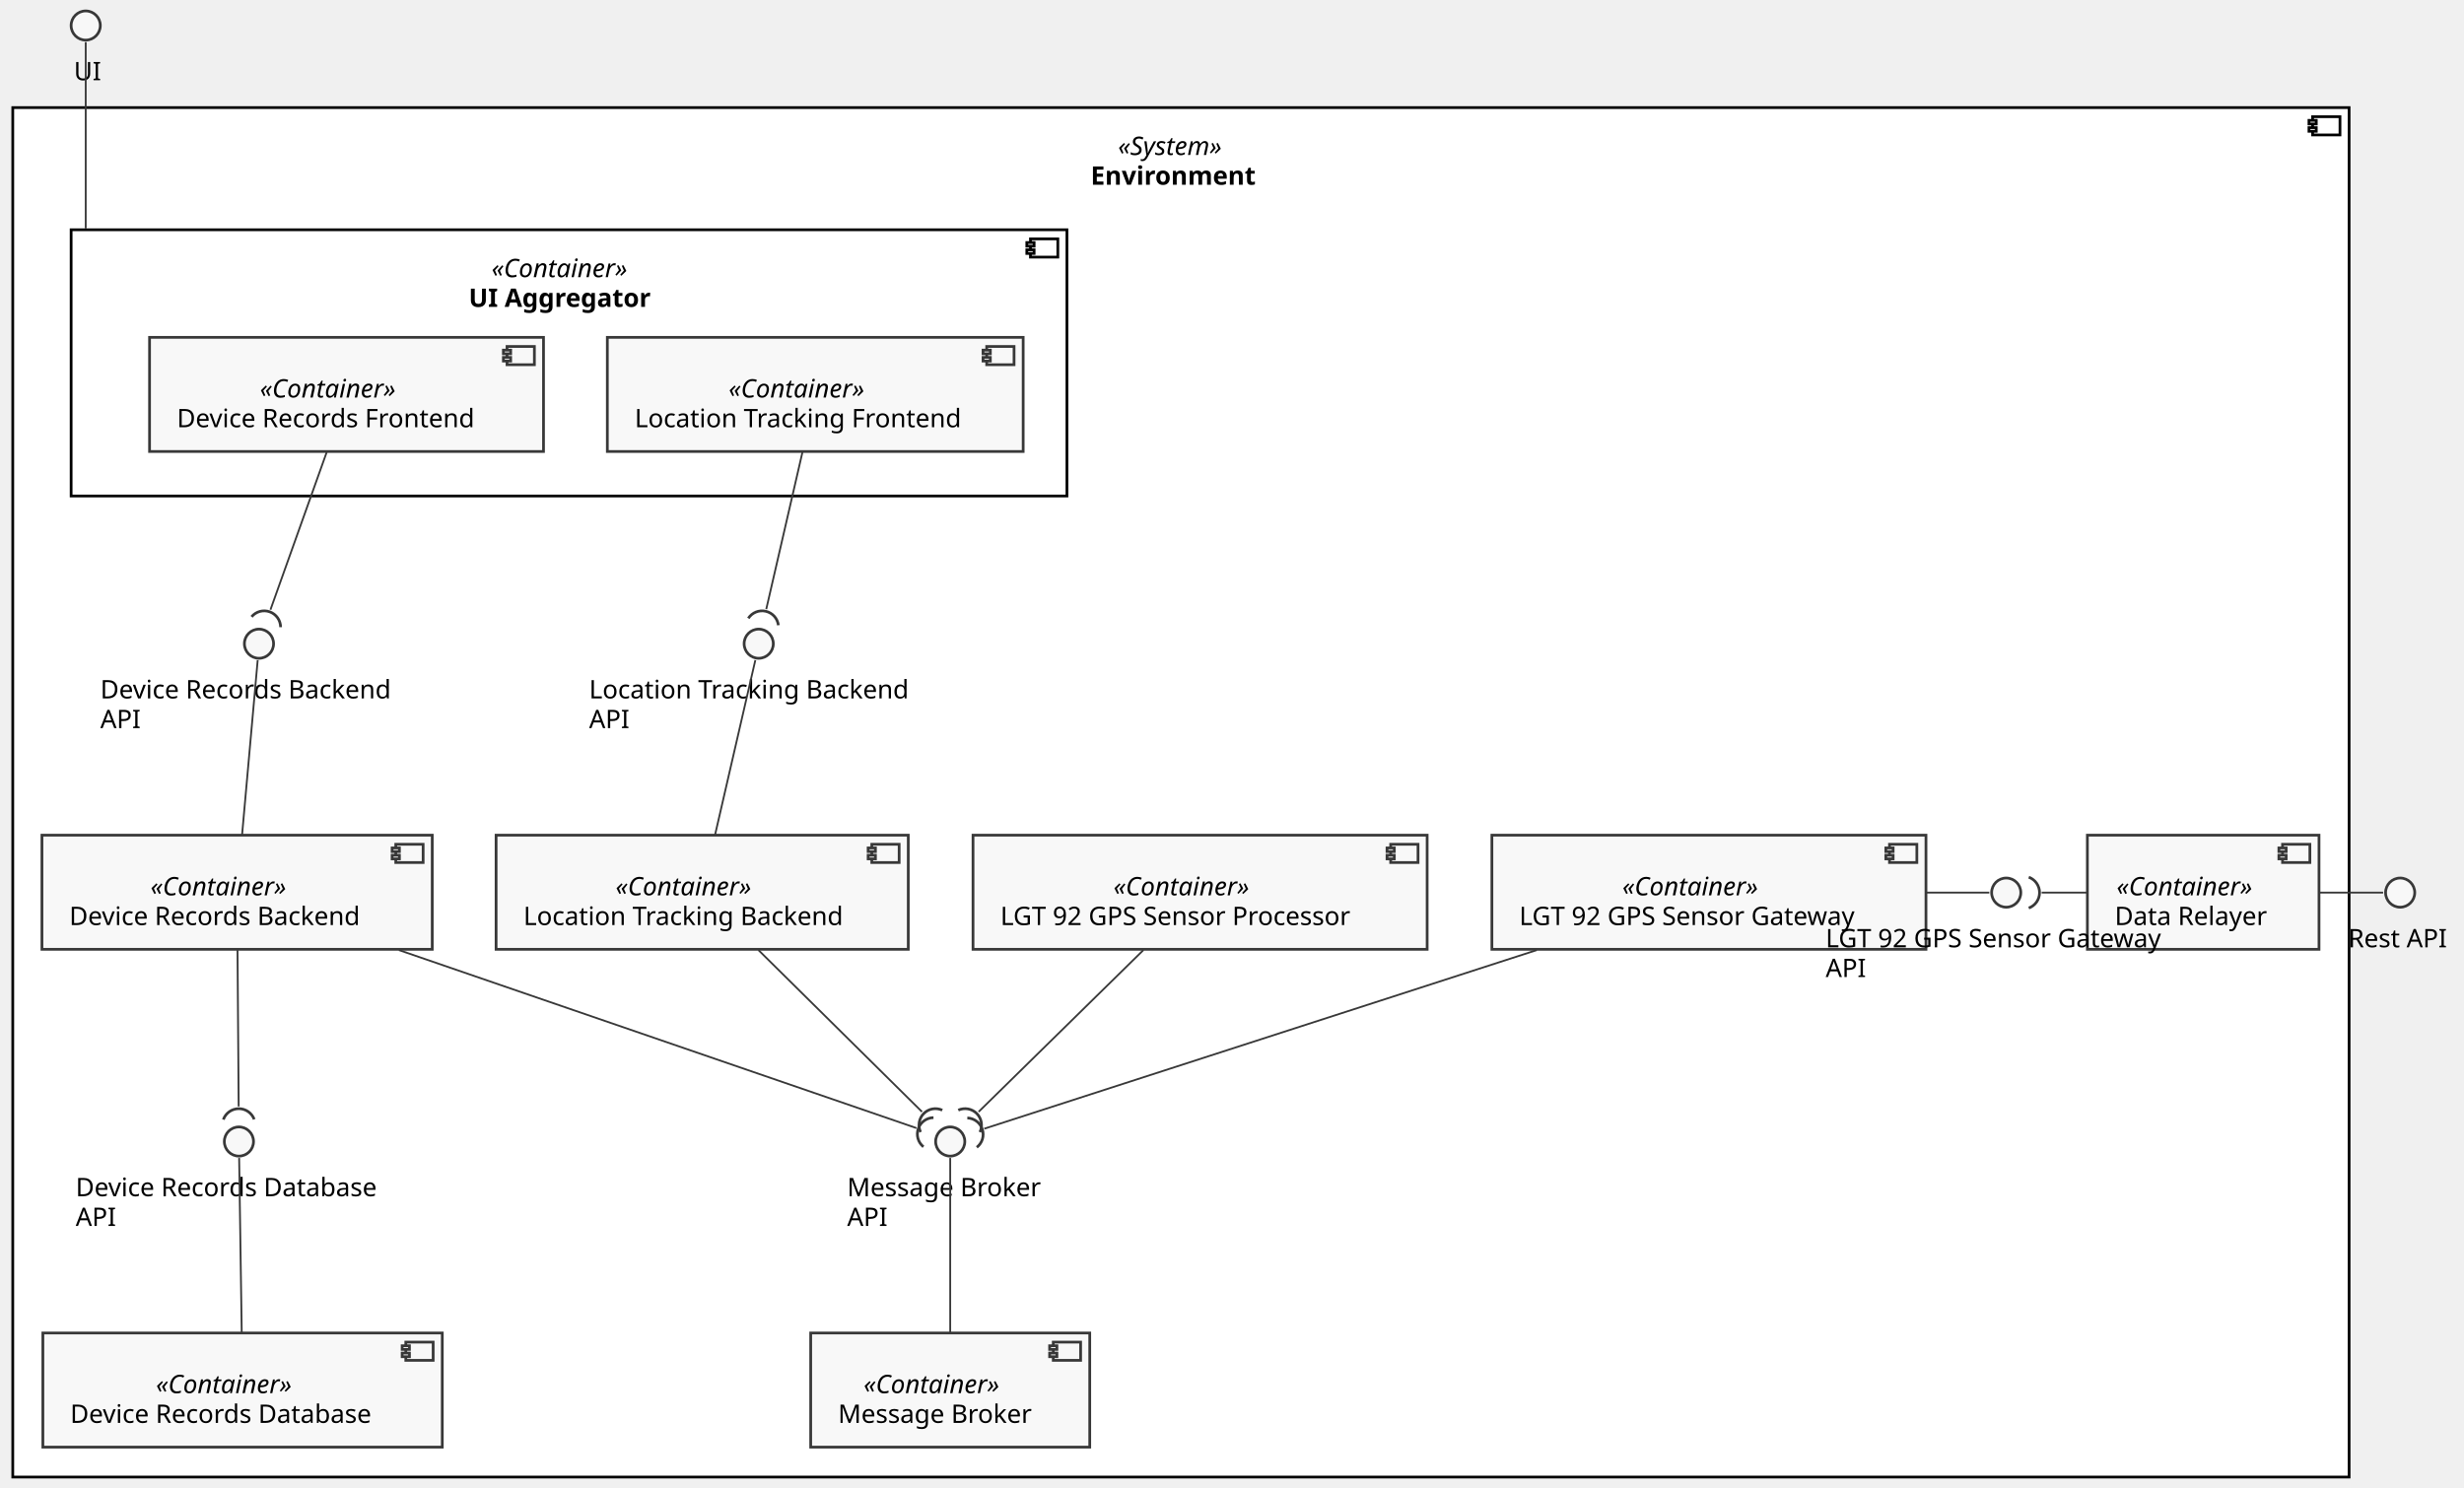
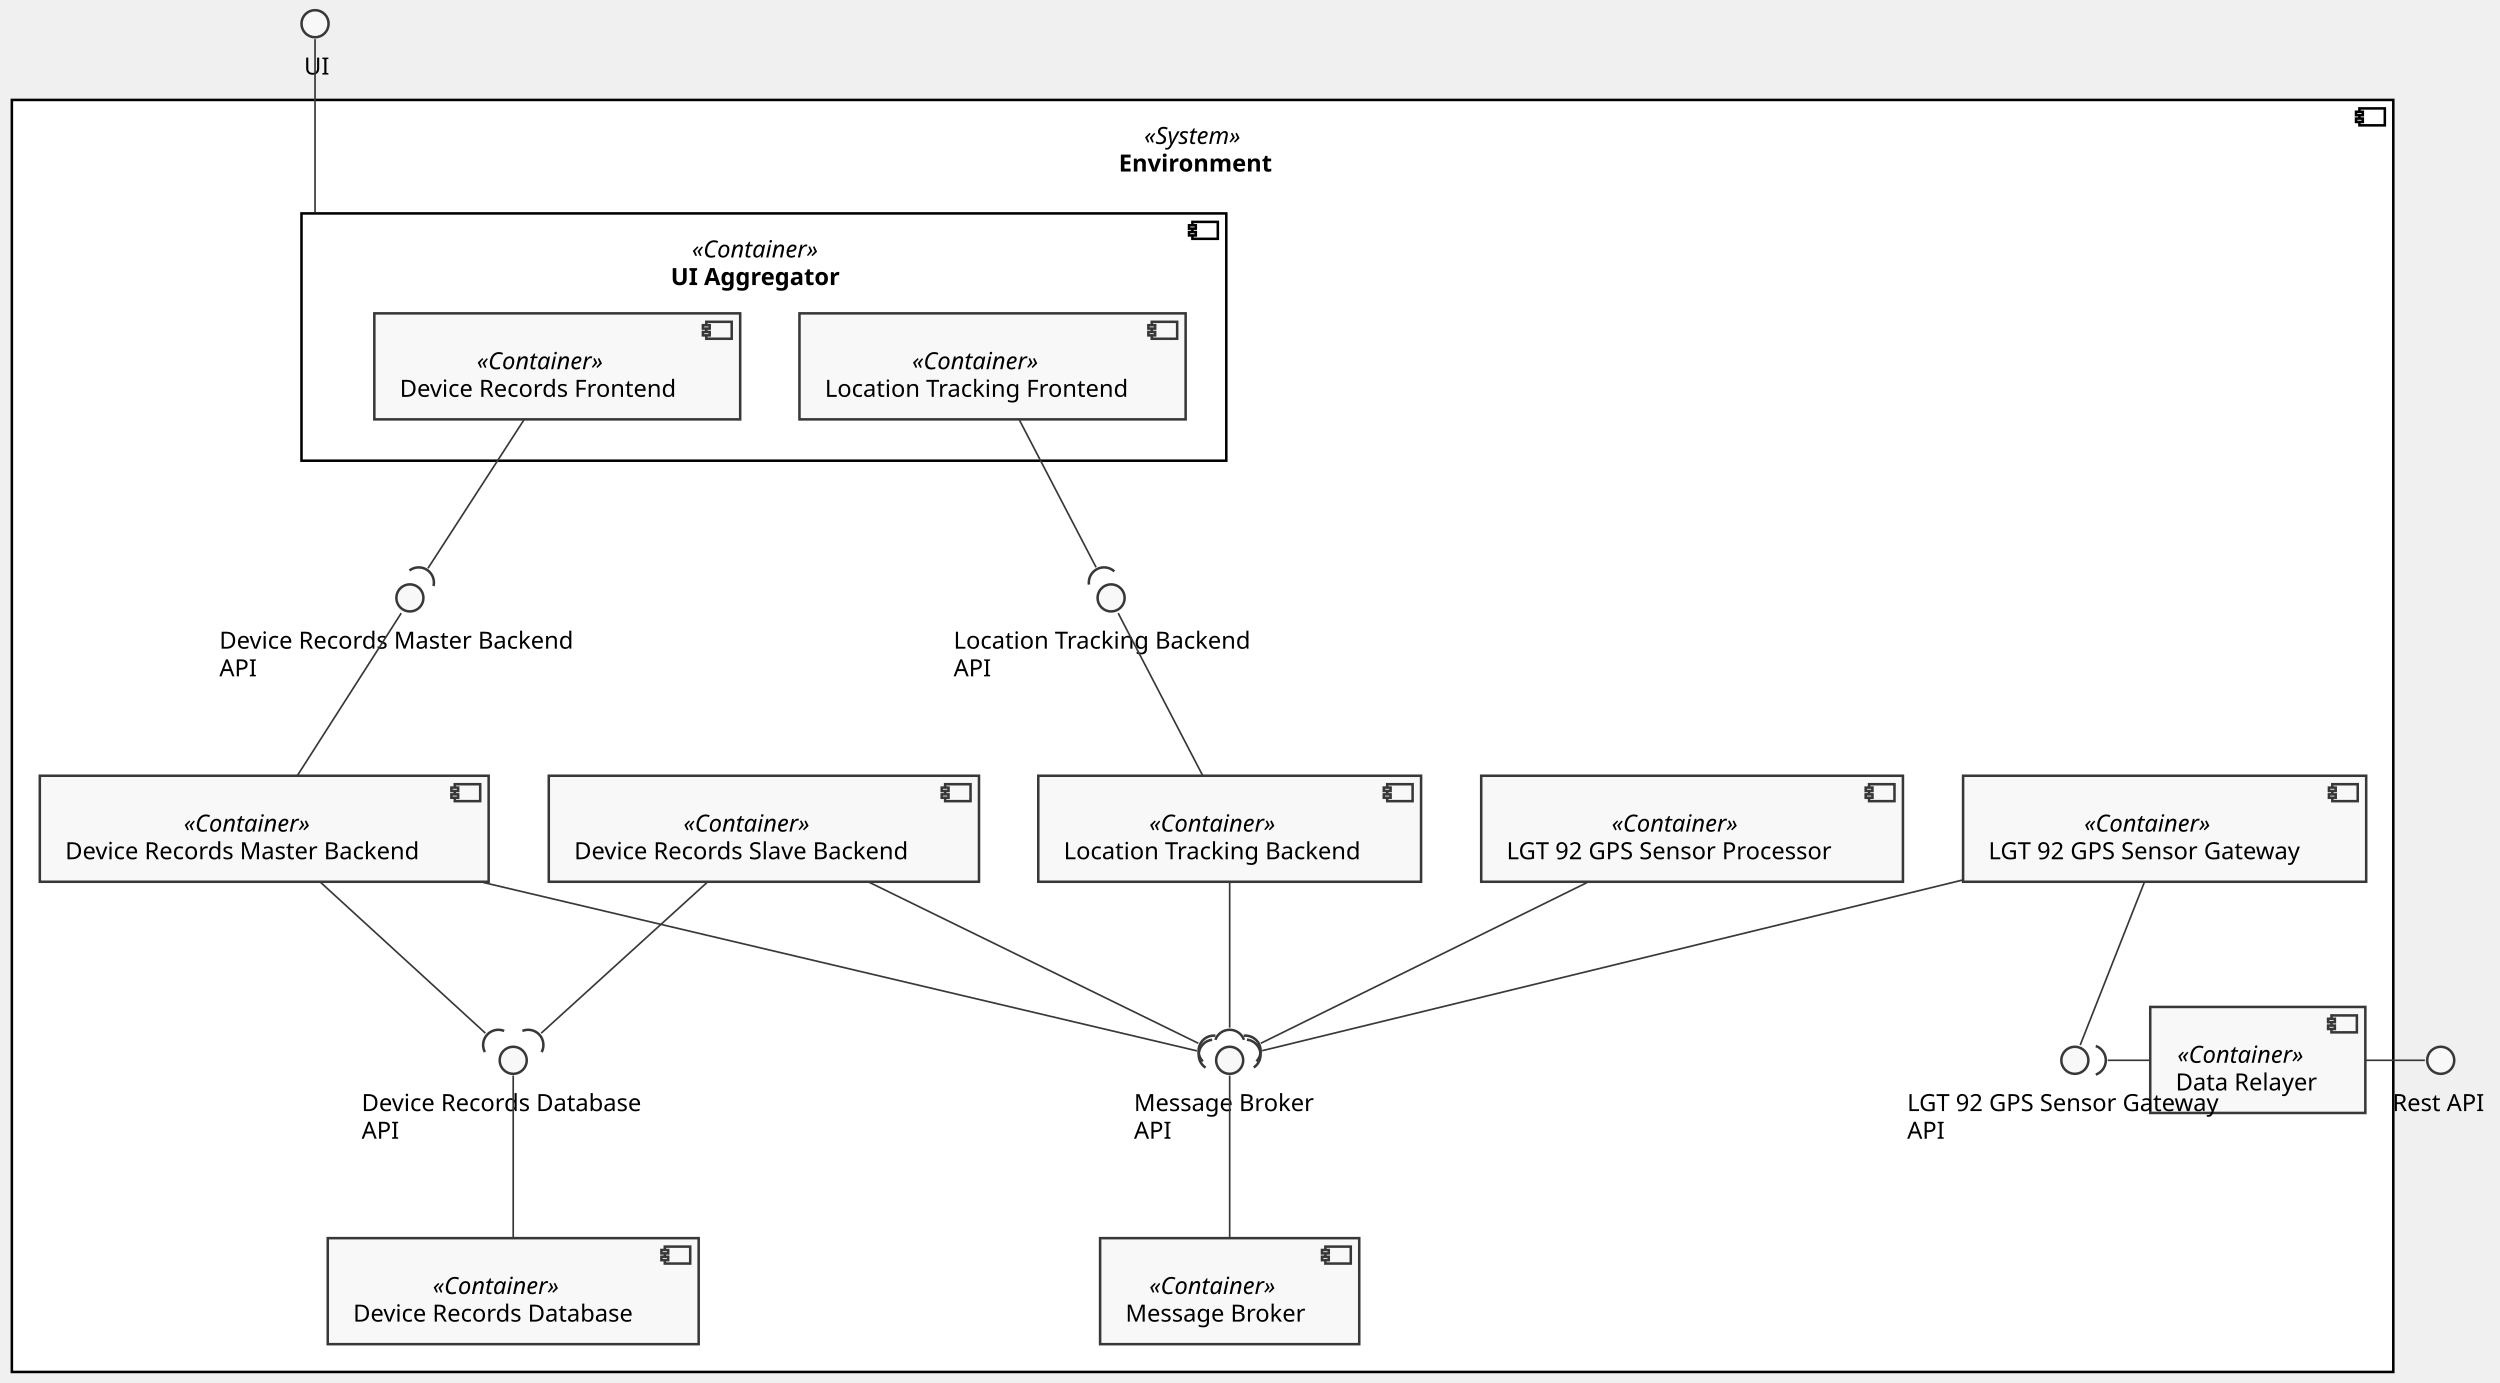
- <svg xmlns="http://www.w3.org/2000/svg" contentScriptType="application/ecmascript" contentStyleType="text/css" height="816px" preserveAspectRatio="none" style="width:1351px;height:816px;background:#FFFFFF;" version="1.1" viewBox="0 0 1351 816" width="1351px" zoomAndPan="magnify">
+ <svg xmlns="http://www.w3.org/2000/svg" contentScriptType="application/ecmascript" contentStyleType="text/css" height="816px" preserveAspectRatio="none" style="width:1476px;height:816px;background:#FFFFFF;" version="1.1" viewBox="0 0 1476 816" width="1476px" zoomAndPan="magnify">
  <defs />
  <g>
-     <rect fill="#FFFFFF" height="751" style="stroke:#000000;stroke-width:1.5;" width="1281" x="7" y="59" />
-     <rect fill="#FFFFFF" height="10" style="stroke:#000000;stroke-width:1.5;" width="15" x="1268" y="64" />
-     <rect fill="#FFFFFF" height="2" style="stroke:#000000;stroke-width:1.5;" width="4" x="1266" y="66" />
-     <rect fill="#FFFFFF" height="2" style="stroke:#000000;stroke-width:1.5;" width="4" x="1266" y="70" />
-     <text fill="#000000" font-family="sans-serif" font-size="14" font-style="italic" lengthAdjust="spacing" textLength="69" x="613" y="84.995">«System»</text>
-     <text fill="#000000" font-family="sans-serif" font-size="14" font-weight="bold" lengthAdjust="spacing" textLength="99" x="598" y="101.292">Environment</text>
-     <rect fill="#FFFFFF" height="146" style="stroke:#000000;stroke-width:1.5;" width="546" x="39" y="126" />
-     <rect fill="#FFFFFF" height="10" style="stroke:#000000;stroke-width:1.5;" width="15" x="565" y="131" />
-     <rect fill="#FFFFFF" height="2" style="stroke:#000000;stroke-width:1.5;" width="4" x="563" y="133" />
-     <rect fill="#FFFFFF" height="2" style="stroke:#000000;stroke-width:1.5;" width="4" x="563" y="137" />
-     <text fill="#000000" font-family="sans-serif" font-size="14" font-style="italic" lengthAdjust="spacing" textLength="85" x="269.5" y="151.995">«Container»</text>
-     <text fill="#000000" font-family="sans-serif" font-size="14" font-weight="bold" lengthAdjust="spacing" textLength="110" x="257" y="168.292">UI Aggregator</text>
-     <rect fill="#F8F8F8" height="62.594" style="stroke:#383838;stroke-width:1.5;" width="153" x="444.5" y="731" />
-     <rect fill="#F8F8F8" height="10" style="stroke:#383838;stroke-width:1.5;" width="15" x="577.5" y="736" />
-     <rect fill="#F8F8F8" height="2" style="stroke:#383838;stroke-width:1.5;" width="4" x="575.5" y="738" />
-     <rect fill="#F8F8F8" height="2" style="stroke:#383838;stroke-width:1.5;" width="4" x="575.5" y="742" />
-     <text fill="#000000" font-family="sans-serif" font-size="14" font-style="italic" lengthAdjust="spacing" textLength="85" x="473.5" y="763.995">«Container»</text>
-     <text fill="#000000" font-family="sans-serif" font-size="14" lengthAdjust="spacing" textLength="113" x="459.5" y="780.292">Message Broker</text>
-     <rect fill="#F8F8F8" height="62.594" style="stroke:#383838;stroke-width:1.5;" width="226" x="272" y="458" />
-     <rect fill="#F8F8F8" height="10" style="stroke:#383838;stroke-width:1.5;" width="15" x="478" y="463" />
-     <rect fill="#F8F8F8" height="2" style="stroke:#383838;stroke-width:1.5;" width="4" x="476" y="465" />
-     <rect fill="#F8F8F8" height="2" style="stroke:#383838;stroke-width:1.5;" width="4" x="476" y="469" />
-     <text fill="#000000" font-family="sans-serif" font-size="14" font-style="italic" lengthAdjust="spacing" textLength="85" x="337.5" y="490.995">«Container»</text>
-     <text fill="#000000" font-family="sans-serif" font-size="14" lengthAdjust="spacing" textLength="186" x="287" y="507.292">Location Tracking Backend</text>
-     <rect fill="#F8F8F8" height="62.594" style="stroke:#383838;stroke-width:1.5;" width="214" x="23" y="458" />
-     <rect fill="#F8F8F8" height="10" style="stroke:#383838;stroke-width:1.5;" width="15" x="217" y="463" />
-     <rect fill="#F8F8F8" height="2" style="stroke:#383838;stroke-width:1.5;" width="4" x="215" y="465" />
-     <rect fill="#F8F8F8" height="2" style="stroke:#383838;stroke-width:1.5;" width="4" x="215" y="469" />
-     <text fill="#000000" font-family="sans-serif" font-size="14" font-style="italic" lengthAdjust="spacing" textLength="85" x="82.5" y="490.995">«Container»</text>
-     <text fill="#000000" font-family="sans-serif" font-size="14" lengthAdjust="spacing" textLength="174" x="38" y="507.292">Device Records Backend</text>
-     <rect fill="#F8F8F8" height="62.594" style="stroke:#383838;stroke-width:1.5;" width="249" x="533.5" y="458" />
-     <rect fill="#F8F8F8" height="10" style="stroke:#383838;stroke-width:1.5;" width="15" x="762.5" y="463" />
-     <rect fill="#F8F8F8" height="2" style="stroke:#383838;stroke-width:1.5;" width="4" x="760.5" y="465" />
-     <rect fill="#F8F8F8" height="2" style="stroke:#383838;stroke-width:1.5;" width="4" x="760.5" y="469" />
-     <text fill="#000000" font-family="sans-serif" font-size="14" font-style="italic" lengthAdjust="spacing" textLength="85" x="610.5" y="490.995">«Container»</text>
-     <text fill="#000000" font-family="sans-serif" font-size="14" lengthAdjust="spacing" textLength="209" x="548.5" y="507.292">LGT 92 GPS Sensor Processor</text>
-     <rect fill="#F8F8F8" height="62.594" style="stroke:#383838;stroke-width:1.5;" width="238" x="818" y="458" />
-     <rect fill="#F8F8F8" height="10" style="stroke:#383838;stroke-width:1.5;" width="15" x="1036" y="463" />
-     <rect fill="#F8F8F8" height="2" style="stroke:#383838;stroke-width:1.5;" width="4" x="1034" y="465" />
-     <rect fill="#F8F8F8" height="2" style="stroke:#383838;stroke-width:1.5;" width="4" x="1034" y="469" />
-     <text fill="#000000" font-family="sans-serif" font-size="14" font-style="italic" lengthAdjust="spacing" textLength="85" x="889.5" y="490.995">«Container»</text>
-     <text fill="#000000" font-family="sans-serif" font-size="14" lengthAdjust="spacing" textLength="198" x="833" y="507.292">LGT 92 GPS Sensor Gateway</text>
-     <rect fill="#F8F8F8" height="62.594" style="stroke:#383838;stroke-width:1.5;" width="127" x="1144.5" y="458" />
-     <rect fill="#F8F8F8" height="10" style="stroke:#383838;stroke-width:1.5;" width="15" x="1251.5" y="463" />
-     <rect fill="#F8F8F8" height="2" style="stroke:#383838;stroke-width:1.5;" width="4" x="1249.5" y="465" />
-     <rect fill="#F8F8F8" height="2" style="stroke:#383838;stroke-width:1.5;" width="4" x="1249.5" y="469" />
-     <text fill="#000000" font-family="sans-serif" font-size="14" font-style="italic" lengthAdjust="spacing" textLength="85" x="1160.5" y="490.995">«Container»</text>
-     <text fill="#000000" font-family="sans-serif" font-size="14" lengthAdjust="spacing" textLength="87" x="1159.5" y="507.292">Data Relayer</text>
-     <rect fill="#F8F8F8" height="62.594" style="stroke:#383838;stroke-width:1.5;" width="219" x="23.5" y="731" />
-     <rect fill="#F8F8F8" height="10" style="stroke:#383838;stroke-width:1.5;" width="15" x="222.5" y="736" />
-     <rect fill="#F8F8F8" height="2" style="stroke:#383838;stroke-width:1.5;" width="4" x="220.5" y="738" />
-     <rect fill="#F8F8F8" height="2" style="stroke:#383838;stroke-width:1.5;" width="4" x="220.5" y="742" />
-     <text fill="#000000" font-family="sans-serif" font-size="14" font-style="italic" lengthAdjust="spacing" textLength="85" x="85.5" y="763.995">«Container»</text>
-     <text fill="#000000" font-family="sans-serif" font-size="14" lengthAdjust="spacing" textLength="179" x="38.5" y="780.292">Device Records Database</text>
-     <ellipse cx="521" cy="626" fill="#F8F8F8" rx="8" ry="8" style="stroke:#383838;stroke-width:1.5;" />
-     <text fill="#000000" font-family="sans-serif" font-size="14" lengthAdjust="spacing" textLength="113" x="464.5" y="655.995">Message Broker</text>
-     <text fill="#000000" font-family="sans-serif" font-size="14" lengthAdjust="spacing" textLength="21" x="464.5" y="672.292">API</text>
-     <ellipse cx="416" cy="353" fill="#F8F8F8" rx="8" ry="8" style="stroke:#383838;stroke-width:1.5;" />
-     <text fill="#000000" font-family="sans-serif" font-size="14" lengthAdjust="spacing" textLength="186" x="323" y="382.995">Location Tracking Backend</text>
-     <text fill="#000000" font-family="sans-serif" font-size="14" lengthAdjust="spacing" textLength="21" x="323" y="399.292">API</text>
-     <ellipse cx="142" cy="353" fill="#F8F8F8" rx="8" ry="8" style="stroke:#383838;stroke-width:1.5;" />
-     <text fill="#000000" font-family="sans-serif" font-size="14" lengthAdjust="spacing" textLength="174" x="55" y="382.995">Device Records Backend</text>
-     <text fill="#000000" font-family="sans-serif" font-size="14" lengthAdjust="spacing" textLength="21" x="55" y="399.292">API</text>
-     <ellipse cx="131" cy="626" fill="#F8F8F8" rx="8" ry="8" style="stroke:#383838;stroke-width:1.5;" />
-     <text fill="#000000" font-family="sans-serif" font-size="14" lengthAdjust="spacing" textLength="179" x="41.5" y="655.995">Device Records Database</text>
-     <text fill="#000000" font-family="sans-serif" font-size="14" lengthAdjust="spacing" textLength="21" x="41.5" y="672.292">API</text>
-     <ellipse cx="1100" cy="489.5" fill="#F8F8F8" rx="8" ry="8" style="stroke:#383838;stroke-width:1.5;" />
-     <text fill="#000000" font-family="sans-serif" font-size="14" lengthAdjust="spacing" textLength="198" x="1001" y="519.495">LGT 92 GPS Sensor Gateway</text>
-     <text fill="#000000" font-family="sans-serif" font-size="14" lengthAdjust="spacing" textLength="21" x="1001" y="535.792">API</text>
-     <rect fill="#F8F8F8" height="62.594" style="stroke:#383838;stroke-width:1.5;" width="216" x="82" y="185" />
-     <rect fill="#F8F8F8" height="10" style="stroke:#383838;stroke-width:1.5;" width="15" x="278" y="190" />
-     <rect fill="#F8F8F8" height="2" style="stroke:#383838;stroke-width:1.5;" width="4" x="276" y="192" />
-     <rect fill="#F8F8F8" height="2" style="stroke:#383838;stroke-width:1.5;" width="4" x="276" y="196" />
-     <text fill="#000000" font-family="sans-serif" font-size="14" font-style="italic" lengthAdjust="spacing" textLength="85" x="142.5" y="217.995">«Container»</text>
-     <text fill="#000000" font-family="sans-serif" font-size="14" lengthAdjust="spacing" textLength="176" x="97" y="234.292">Device Records Frontend</text>
-     <rect fill="#F8F8F8" height="62.594" style="stroke:#383838;stroke-width:1.5;" width="228" x="333" y="185" />
-     <rect fill="#F8F8F8" height="10" style="stroke:#383838;stroke-width:1.5;" width="15" x="541" y="190" />
-     <rect fill="#F8F8F8" height="2" style="stroke:#383838;stroke-width:1.5;" width="4" x="539" y="192" />
-     <rect fill="#F8F8F8" height="2" style="stroke:#383838;stroke-width:1.5;" width="4" x="539" y="196" />
-     <text fill="#000000" font-family="sans-serif" font-size="14" font-style="italic" lengthAdjust="spacing" textLength="85" x="399.5" y="217.995">«Container»</text>
-     <text fill="#000000" font-family="sans-serif" font-size="14" lengthAdjust="spacing" textLength="188" x="348" y="234.292">Location Tracking Frontend</text>
-     <ellipse cx="47" cy="14" fill="#F8F8F8" rx="8" ry="8" style="stroke:#383838;stroke-width:1.5;" />
-     <text fill="#000000" font-family="sans-serif" font-size="14" lengthAdjust="spacing" textLength="13" x="40.5" y="43.995">UI</text>
-     <ellipse cx="1316" cy="489.5" fill="#F8F8F8" rx="8" ry="8" style="stroke:#383838;stroke-width:1.5;" />
-     <text fill="#000000" font-family="sans-serif" font-size="14" lengthAdjust="spacing" textLength="57" x="1287.5" y="519.495">Rest API</text>
-     <path d="M141.29,362.01 C139.64,380.45 135.51,426.69 132.73,457.85 " fill="none" id="DRB_API-DRB" style="stroke:#383838;stroke-width:1.0;" />
-     <path d="M521,635.01 C521,653.45 521,699.69 521,730.85 " fill="none" id="MB_API-MB" style="stroke:#383838;stroke-width:1.0;" />
-     <path d="M131.12,635.01 C131.39,653.45 132.08,699.69 132.54,730.85 " fill="none" id="DRDB_API-DRDB" style="stroke:#383838;stroke-width:1.0;" />
-     <path d="M414.15,362.01 C409.9,380.45 399.25,426.69 392.06,457.85 " fill="none" id="LTB_API-LTB" style="stroke:#383838;stroke-width:1.0;" />
-     <path d="M47,23.11 C47,32.34 47,48.679 47,68.068 C47,77.763 47,88.221 47,98.934 C47,104.29 47,109.711 47,115.132 C47,117.842 47,120.553 47,123.256 C47,123.931 47,124.606 47,125.281 " fill="none" id="UI-UIAG" style="stroke:#383838;stroke-width:1.0;" />
-     <path d="M1056.07,489.5 C1067.62,489.5 1079.18,489.5 1090.73,489.5 " fill="none" id="LGT92GPSG-LGT92GPSG_API" style="stroke:#383838;stroke-width:1.0;" />
-     <path d="M130.23,521.02 C130.42,547.43 130.7,584.74 130.86,606.75 " fill="none" id="DRB-to-DRDB_API" style="stroke:#383838;stroke-width:1.0;" />
-     <path d="M139.375,613.841 A9,9 0 0 0 122.461 613.962" style="stroke:#383838;stroke-width:1.5;fill:none;" />
-     <path d="M439.97,248.02 C433.85,274.55 425.2,312.09 420.14,334.05 " fill="none" id="LTF-to-LTB_API" style="stroke:#383838;stroke-width:1.0;" />
-     <path d="M426.782,342.875 A9,9 0 0 0 410.297 339.085" style="stroke:#383838;stroke-width:1.5;fill:none;" />
-     <path d="M179.11,248.02 C169.6,274.67 156.12,312.43 148.3,334.35 " fill="none" id="DRF-to-DRB_API" style="stroke:#383838;stroke-width:1.0;" />
-     <path d="M153.86,343.933 A9,9 0 0 0 137.936 338.231" style="stroke:#383838;stroke-width:1.5;fill:none;" />
-     <path d="M415.86,521.02 C443.8,548.65 483.8,588.21 505.52,609.69 " fill="none" id="LTB-to-MB_API" style="stroke:#383838;stroke-width:1.0;" />
-     <path d="M516.644,608.8 A9,9 0 0 0 504.756 620.833" style="stroke:#383838;stroke-width:1.5;fill:none;" />
-     <path d="M218.72,521.02 C312.14,553.15 452.46,601.42 502.48,618.63 " fill="none" id="DRB-to-MB_API" style="stroke:#383838;stroke-width:1.0;" />
-     <path d="M511.824,612.901 A9,9 0 0 0 506.316 628.894" style="stroke:#383838;stroke-width:1.5;fill:none;" />
-     <path d="M842.6,521.02 C742.56,553.36 591.95,602.06 539.66,618.97 " fill="none" id="LGT92GPSG-to-MB_API" style="stroke:#383838;stroke-width:1.0;" />
-     <path d="M535.577,629.173 A9,9 0 0 0 530.381 613.076" style="stroke:#383838;stroke-width:1.5;fill:none;" />
-     <path d="M626.91,521.02 C598.77,548.65 558.48,588.21 536.59,609.69 " fill="none" id="LGT92GPSP-to-MB_API" style="stroke:#383838;stroke-width:1.0;" />
-     <path d="M537.296,620.849 A9,9 0 0 0 525.433 608.793" style="stroke:#383838;stroke-width:1.5;fill:none;" />
-     <path d="M1271.7,489.5 C1283.35,489.5 1295.01,489.5 1306.66,489.5 " fill="none" id="DR-IN_ENDPOINT" style="stroke:#383838;stroke-width:1.0;" />
-     <path d="M1119.42,489.5 C1127.74,489.5 1136.06,489.5 1144.37,489.5 " fill="none" id="LGT92GPSG_API-backto-DR" style="stroke:#383838;stroke-width:1.0;" />
-     <path d="M1112.358,497.957 A9,9 0 0 0 1112.358 481.043" style="stroke:#383838;stroke-width:1.5;fill:none;" />
+     <rect fill="#FFFFFF" height="751" style="stroke:#000000;stroke-width:1.5;" width="1406" x="7" y="59" />
+     <rect fill="#FFFFFF" height="10" style="stroke:#000000;stroke-width:1.5;" width="15" x="1393" y="64" />
+     <rect fill="#FFFFFF" height="2" style="stroke:#000000;stroke-width:1.5;" width="4" x="1391" y="66" />
+     <rect fill="#FFFFFF" height="2" style="stroke:#000000;stroke-width:1.5;" width="4" x="1391" y="70" />
+     <text fill="#000000" font-family="sans-serif" font-size="14" font-style="italic" lengthAdjust="spacing" textLength="69" x="675.5" y="84.995">«System»</text>
+     <text fill="#000000" font-family="sans-serif" font-size="14" font-weight="bold" lengthAdjust="spacing" textLength="99" x="660.5" y="101.292">Environment</text>
+     <rect fill="#FFFFFF" height="146" style="stroke:#000000;stroke-width:1.5;" width="546" x="178" y="126" />
+     <rect fill="#FFFFFF" height="10" style="stroke:#000000;stroke-width:1.5;" width="15" x="704" y="131" />
+     <rect fill="#FFFFFF" height="2" style="stroke:#000000;stroke-width:1.5;" width="4" x="702" y="133" />
+     <rect fill="#FFFFFF" height="2" style="stroke:#000000;stroke-width:1.5;" width="4" x="702" y="137" />
+     <text fill="#000000" font-family="sans-serif" font-size="14" font-style="italic" lengthAdjust="spacing" textLength="85" x="408.5" y="151.995">«Container»</text>
+     <text fill="#000000" font-family="sans-serif" font-size="14" font-weight="bold" lengthAdjust="spacing" textLength="110" x="396" y="168.292">UI Aggregator</text>
+     <rect fill="#F8F8F8" height="62.594" style="stroke:#383838;stroke-width:1.5;" width="153" x="649.5" y="731" />
+     <rect fill="#F8F8F8" height="10" style="stroke:#383838;stroke-width:1.5;" width="15" x="782.5" y="736" />
+     <rect fill="#F8F8F8" height="2" style="stroke:#383838;stroke-width:1.5;" width="4" x="780.5" y="738" />
+     <rect fill="#F8F8F8" height="2" style="stroke:#383838;stroke-width:1.5;" width="4" x="780.5" y="742" />
+     <text fill="#000000" font-family="sans-serif" font-size="14" font-style="italic" lengthAdjust="spacing" textLength="85" x="678.5" y="763.995">«Container»</text>
+     <text fill="#000000" font-family="sans-serif" font-size="14" lengthAdjust="spacing" textLength="113" x="664.5" y="780.292">Message Broker</text>
+     <rect fill="#F8F8F8" height="62.594" style="stroke:#383838;stroke-width:1.5;" width="265" x="23.5" y="458" />
+     <rect fill="#F8F8F8" height="10" style="stroke:#383838;stroke-width:1.5;" width="15" x="268.5" y="463" />
+     <rect fill="#F8F8F8" height="2" style="stroke:#383838;stroke-width:1.5;" width="4" x="266.5" y="465" />
+     <rect fill="#F8F8F8" height="2" style="stroke:#383838;stroke-width:1.5;" width="4" x="266.5" y="469" />
+     <text fill="#000000" font-family="sans-serif" font-size="14" font-style="italic" lengthAdjust="spacing" textLength="85" x="108.5" y="490.995">«Container»</text>
+     <text fill="#000000" font-family="sans-serif" font-size="14" lengthAdjust="spacing" textLength="225" x="38.5" y="507.292">Device Records Master Backend</text>
+     <rect fill="#F8F8F8" height="62.594" style="stroke:#383838;stroke-width:1.5;" width="254" x="324" y="458" />
+     <rect fill="#F8F8F8" height="10" style="stroke:#383838;stroke-width:1.5;" width="15" x="558" y="463" />
+     <rect fill="#F8F8F8" height="2" style="stroke:#383838;stroke-width:1.5;" width="4" x="556" y="465" />
+     <rect fill="#F8F8F8" height="2" style="stroke:#383838;stroke-width:1.5;" width="4" x="556" y="469" />
+     <text fill="#000000" font-family="sans-serif" font-size="14" font-style="italic" lengthAdjust="spacing" textLength="85" x="403.5" y="490.995">«Container»</text>
+     <text fill="#000000" font-family="sans-serif" font-size="14" lengthAdjust="spacing" textLength="214" x="339" y="507.292">Device Records Slave Backend</text>
+     <rect fill="#F8F8F8" height="62.594" style="stroke:#383838;stroke-width:1.5;" width="226" x="613" y="458" />
+     <rect fill="#F8F8F8" height="10" style="stroke:#383838;stroke-width:1.5;" width="15" x="819" y="463" />
+     <rect fill="#F8F8F8" height="2" style="stroke:#383838;stroke-width:1.5;" width="4" x="817" y="465" />
+     <rect fill="#F8F8F8" height="2" style="stroke:#383838;stroke-width:1.5;" width="4" x="817" y="469" />
+     <text fill="#000000" font-family="sans-serif" font-size="14" font-style="italic" lengthAdjust="spacing" textLength="85" x="678.5" y="490.995">«Container»</text>
+     <text fill="#000000" font-family="sans-serif" font-size="14" lengthAdjust="spacing" textLength="186" x="628" y="507.292">Location Tracking Backend</text>
+     <rect fill="#F8F8F8" height="62.594" style="stroke:#383838;stroke-width:1.5;" width="238" x="1159" y="458" />
+     <rect fill="#F8F8F8" height="10" style="stroke:#383838;stroke-width:1.5;" width="15" x="1377" y="463" />
+     <rect fill="#F8F8F8" height="2" style="stroke:#383838;stroke-width:1.5;" width="4" x="1375" y="465" />
+     <rect fill="#F8F8F8" height="2" style="stroke:#383838;stroke-width:1.5;" width="4" x="1375" y="469" />
+     <text fill="#000000" font-family="sans-serif" font-size="14" font-style="italic" lengthAdjust="spacing" textLength="85" x="1230.5" y="490.995">«Container»</text>
+     <text fill="#000000" font-family="sans-serif" font-size="14" lengthAdjust="spacing" textLength="198" x="1174" y="507.292">LGT 92 GPS Sensor Gateway</text>
+     <rect fill="#F8F8F8" height="62.594" style="stroke:#383838;stroke-width:1.5;" width="127" x="1269.5" y="594.5" />
+     <rect fill="#F8F8F8" height="10" style="stroke:#383838;stroke-width:1.5;" width="15" x="1376.5" y="599.5" />
+     <rect fill="#F8F8F8" height="2" style="stroke:#383838;stroke-width:1.5;" width="4" x="1374.5" y="601.5" />
+     <rect fill="#F8F8F8" height="2" style="stroke:#383838;stroke-width:1.5;" width="4" x="1374.5" y="605.5" />
+     <text fill="#000000" font-family="sans-serif" font-size="14" font-style="italic" lengthAdjust="spacing" textLength="85" x="1285.5" y="627.495">«Container»</text>
+     <text fill="#000000" font-family="sans-serif" font-size="14" lengthAdjust="spacing" textLength="87" x="1284.5" y="643.792">Data Relayer</text>
+     <rect fill="#F8F8F8" height="62.594" style="stroke:#383838;stroke-width:1.5;" width="249" x="874.5" y="458" />
+     <rect fill="#F8F8F8" height="10" style="stroke:#383838;stroke-width:1.5;" width="15" x="1103.5" y="463" />
+     <rect fill="#F8F8F8" height="2" style="stroke:#383838;stroke-width:1.5;" width="4" x="1101.5" y="465" />
+     <rect fill="#F8F8F8" height="2" style="stroke:#383838;stroke-width:1.5;" width="4" x="1101.5" y="469" />
+     <text fill="#000000" font-family="sans-serif" font-size="14" font-style="italic" lengthAdjust="spacing" textLength="85" x="951.5" y="490.995">«Container»</text>
+     <text fill="#000000" font-family="sans-serif" font-size="14" lengthAdjust="spacing" textLength="209" x="889.5" y="507.292">LGT 92 GPS Sensor Processor</text>
+     <rect fill="#F8F8F8" height="62.594" style="stroke:#383838;stroke-width:1.5;" width="219" x="193.5" y="731" />
+     <rect fill="#F8F8F8" height="10" style="stroke:#383838;stroke-width:1.5;" width="15" x="392.5" y="736" />
+     <rect fill="#F8F8F8" height="2" style="stroke:#383838;stroke-width:1.5;" width="4" x="390.5" y="738" />
+     <rect fill="#F8F8F8" height="2" style="stroke:#383838;stroke-width:1.5;" width="4" x="390.5" y="742" />
+     <text fill="#000000" font-family="sans-serif" font-size="14" font-style="italic" lengthAdjust="spacing" textLength="85" x="255.5" y="763.995">«Container»</text>
+     <text fill="#000000" font-family="sans-serif" font-size="14" lengthAdjust="spacing" textLength="179" x="208.5" y="780.292">Device Records Database</text>
+     <ellipse cx="726" cy="626" fill="#F8F8F8" rx="8" ry="8" style="stroke:#383838;stroke-width:1.5;" />
+     <text fill="#000000" font-family="sans-serif" font-size="14" lengthAdjust="spacing" textLength="113" x="669.5" y="655.995">Message Broker</text>
+     <text fill="#000000" font-family="sans-serif" font-size="14" lengthAdjust="spacing" textLength="21" x="669.5" y="672.292">API</text>
+     <ellipse cx="656" cy="353" fill="#F8F8F8" rx="8" ry="8" style="stroke:#383838;stroke-width:1.5;" />
+     <text fill="#000000" font-family="sans-serif" font-size="14" lengthAdjust="spacing" textLength="186" x="563" y="382.995">Location Tracking Backend</text>
+     <text fill="#000000" font-family="sans-serif" font-size="14" lengthAdjust="spacing" textLength="21" x="563" y="399.292">API</text>
+     <ellipse cx="242" cy="353" fill="#F8F8F8" rx="8" ry="8" style="stroke:#383838;stroke-width:1.5;" />
+     <text fill="#000000" font-family="sans-serif" font-size="14" lengthAdjust="spacing" textLength="225" x="129.5" y="382.995">Device Records Master Backend</text>
+     <text fill="#000000" font-family="sans-serif" font-size="14" lengthAdjust="spacing" textLength="21" x="129.5" y="399.292">API</text>
+     <ellipse cx="303" cy="626" fill="#F8F8F8" rx="8" ry="8" style="stroke:#383838;stroke-width:1.5;" />
+     <text fill="#000000" font-family="sans-serif" font-size="14" lengthAdjust="spacing" textLength="179" x="213.5" y="655.995">Device Records Database</text>
+     <text fill="#000000" font-family="sans-serif" font-size="14" lengthAdjust="spacing" textLength="21" x="213.5" y="672.292">API</text>
+     <ellipse cx="1225" cy="626" fill="#F8F8F8" rx="8" ry="8" style="stroke:#383838;stroke-width:1.5;" />
+     <text fill="#000000" font-family="sans-serif" font-size="14" lengthAdjust="spacing" textLength="198" x="1126" y="655.995">LGT 92 GPS Sensor Gateway</text>
+     <text fill="#000000" font-family="sans-serif" font-size="14" lengthAdjust="spacing" textLength="21" x="1126" y="672.292">API</text>
+     <rect fill="#F8F8F8" height="62.594" style="stroke:#383838;stroke-width:1.5;" width="216" x="221" y="185" />
+     <rect fill="#F8F8F8" height="10" style="stroke:#383838;stroke-width:1.5;" width="15" x="417" y="190" />
+     <rect fill="#F8F8F8" height="2" style="stroke:#383838;stroke-width:1.5;" width="4" x="415" y="192" />
+     <rect fill="#F8F8F8" height="2" style="stroke:#383838;stroke-width:1.5;" width="4" x="415" y="196" />
+     <text fill="#000000" font-family="sans-serif" font-size="14" font-style="italic" lengthAdjust="spacing" textLength="85" x="281.5" y="217.995">«Container»</text>
+     <text fill="#000000" font-family="sans-serif" font-size="14" lengthAdjust="spacing" textLength="176" x="236" y="234.292">Device Records Frontend</text>
+     <rect fill="#F8F8F8" height="62.594" style="stroke:#383838;stroke-width:1.5;" width="228" x="472" y="185" />
+     <rect fill="#F8F8F8" height="10" style="stroke:#383838;stroke-width:1.5;" width="15" x="680" y="190" />
+     <rect fill="#F8F8F8" height="2" style="stroke:#383838;stroke-width:1.5;" width="4" x="678" y="192" />
+     <rect fill="#F8F8F8" height="2" style="stroke:#383838;stroke-width:1.5;" width="4" x="678" y="196" />
+     <text fill="#000000" font-family="sans-serif" font-size="14" font-style="italic" lengthAdjust="spacing" textLength="85" x="538.5" y="217.995">«Container»</text>
+     <text fill="#000000" font-family="sans-serif" font-size="14" lengthAdjust="spacing" textLength="188" x="487" y="234.292">Location Tracking Frontend</text>
+     <ellipse cx="186" cy="14" fill="#F8F8F8" rx="8" ry="8" style="stroke:#383838;stroke-width:1.5;" />
+     <text fill="#000000" font-family="sans-serif" font-size="14" lengthAdjust="spacing" textLength="13" x="179.5" y="43.995">UI</text>
+     <ellipse cx="1441" cy="626" fill="#F8F8F8" rx="8" ry="8" style="stroke:#383838;stroke-width:1.5;" />
+     <text fill="#000000" font-family="sans-serif" font-size="14" lengthAdjust="spacing" textLength="57" x="1412.5" y="655.995">Rest API</text>
+     <path d="M236.88,362.01 C225.09,380.45 195.52,426.69 175.6,457.85 " fill="none" id="DRB_API-DRB" style="stroke:#383838;stroke-width:1.0;" />
+     <path d="M726,635.01 C726,653.45 726,699.69 726,730.85 " fill="none" id="MB_API-MB" style="stroke:#383838;stroke-width:1.0;" />
+     <path d="M303,635.01 C303,653.45 303,699.69 303,730.85 " fill="none" id="DRDB_API-DRDB" style="stroke:#383838;stroke-width:1.0;" />
+     <path d="M660.17,362.01 C669.76,380.45 693.83,426.69 710.05,457.85 " fill="none" id="LTB_API-LTB" style="stroke:#383838;stroke-width:1.0;" />
+     <path d="M186,23.11 C186,32.34 186,48.679 186,68.068 C186,77.763 186,88.221 186,98.934 C186,104.29 186,109.711 186,115.132 C186,117.842 186,120.553 186,123.256 C186,123.931 186,124.606 186,125.281 " fill="none" id="UI-UIAG" style="stroke:#383838;stroke-width:1.0;" />
+     <path d="M1265.97,521.02 C1253.7,552.18 1235.44,598.51 1228.16,616.98 " fill="none" id="LGT92GPSG-LGT92GPSG_API" style="stroke:#383838;stroke-width:1.0;" />
+     <path d="M189.36,521.02 C219.69,548.77 263.17,588.56 286.58,609.97 " fill="none" id="DRB-to-DRDB_API" style="stroke:#383838;stroke-width:1.0;" />
+     <path d="M297.676,608.666 A9,9 0 0 0 286.246 621.134" style="stroke:#383838;stroke-width:1.5;fill:none;" />
+     <path d="M417.42,521.02 C386.88,548.77 343.1,588.56 319.53,609.97 " fill="none" id="DRSB-to-DRDB_API" style="stroke:#383838;stroke-width:1.0;" />
+     <path d="M319.797,621.167 A9,9 0 0 0 308.418 608.652" style="stroke:#383838;stroke-width:1.5;fill:none;" />
+     <path d="M601.88,248.02 C615.88,274.92 635.77,313.12 647.13,334.95 " fill="none" id="LTF-to-LTB_API" style="stroke:#383838;stroke-width:1.0;" />
+     <path d="M657.913,337.347 A9,9 0 0 0 642.907 345.152" style="stroke:#383838;stroke-width:1.5;fill:none;" />
+     <path d="M309.26,248.02 C291.7,275.16 266.7,313.82 252.65,335.54 " fill="none" id="DRF-to-DRB_API" style="stroke:#383838;stroke-width:1.0;" />
+     <path d="M255.964,345.985 A9,9 0 0 0 241.758 336.804" style="stroke:#383838;stroke-width:1.5;fill:none;" />
+     <path d="M726,521.02 C726,547.43 726,584.74 726,606.75 " fill="none" id="LTB-to-MB_API" style="stroke:#383838;stroke-width:1.0;" />
+     <path d="M734.457,613.902 A9,9 0 0 0 717.543 613.902" style="stroke:#383838;stroke-width:1.5;fill:none;" />
+     <path d="M285.34,521.02 C426.64,554.36 641.57,605.08 706.66,620.44 " fill="none" id="DRB-to-MB_API" style="stroke:#383838;stroke-width:1.0;" />
+     <path d="M715.66,613.871 A9,9 0 0 0 711.769 630.332" style="stroke:#383838;stroke-width:1.5;fill:none;" />
+     <path d="M513.4,521.02 C575.95,551.61 668.42,596.84 707.49,615.95 " fill="none" id="DRSB-to-MB_API" style="stroke:#383838;stroke-width:1.0;" />
+     <path d="M717.585,611.471 A9,9 0 0 0 710.146 626.662" style="stroke:#383838;stroke-width:1.5;fill:none;" />
+     <path d="M1158.9,519.52 C1022.57,552.74 809.74,604.6 745.19,620.32 " fill="none" id="LGT92GPSG-to-MB_API" style="stroke:#383838;stroke-width:1.0;" />
+     <path d="M740.216,630.236 A9,9 0 0 0 736.205 613.804" style="stroke:#383838;stroke-width:1.5;fill:none;" />
+     <path d="M937.05,521.02 C874.95,551.61 783.16,596.84 744.37,615.95 " fill="none" id="LGT92GPSP-to-MB_API" style="stroke:#383838;stroke-width:1.0;" />
+     <path d="M741.804,626.641 A9,9 0 0 0 734.317 611.474" style="stroke:#383838;stroke-width:1.5;fill:none;" />
+     <path d="M1396.7,626 C1408.35,626 1420.01,626 1431.66,626 " fill="none" id="DR-IN_ENDPOINT" style="stroke:#383838;stroke-width:1.0;" />
+     <path d="M1244.42,626 C1252.74,626 1261.06,626 1269.37,626 " fill="none" id="LGT92GPSG_API-backto-DR" style="stroke:#383838;stroke-width:1.0;" />
+     <path d="M1237.358,634.457 A9,9 0 0 0 1237.358 617.543" style="stroke:#383838;stroke-width:1.5;fill:none;" />
  </g>
</svg>
